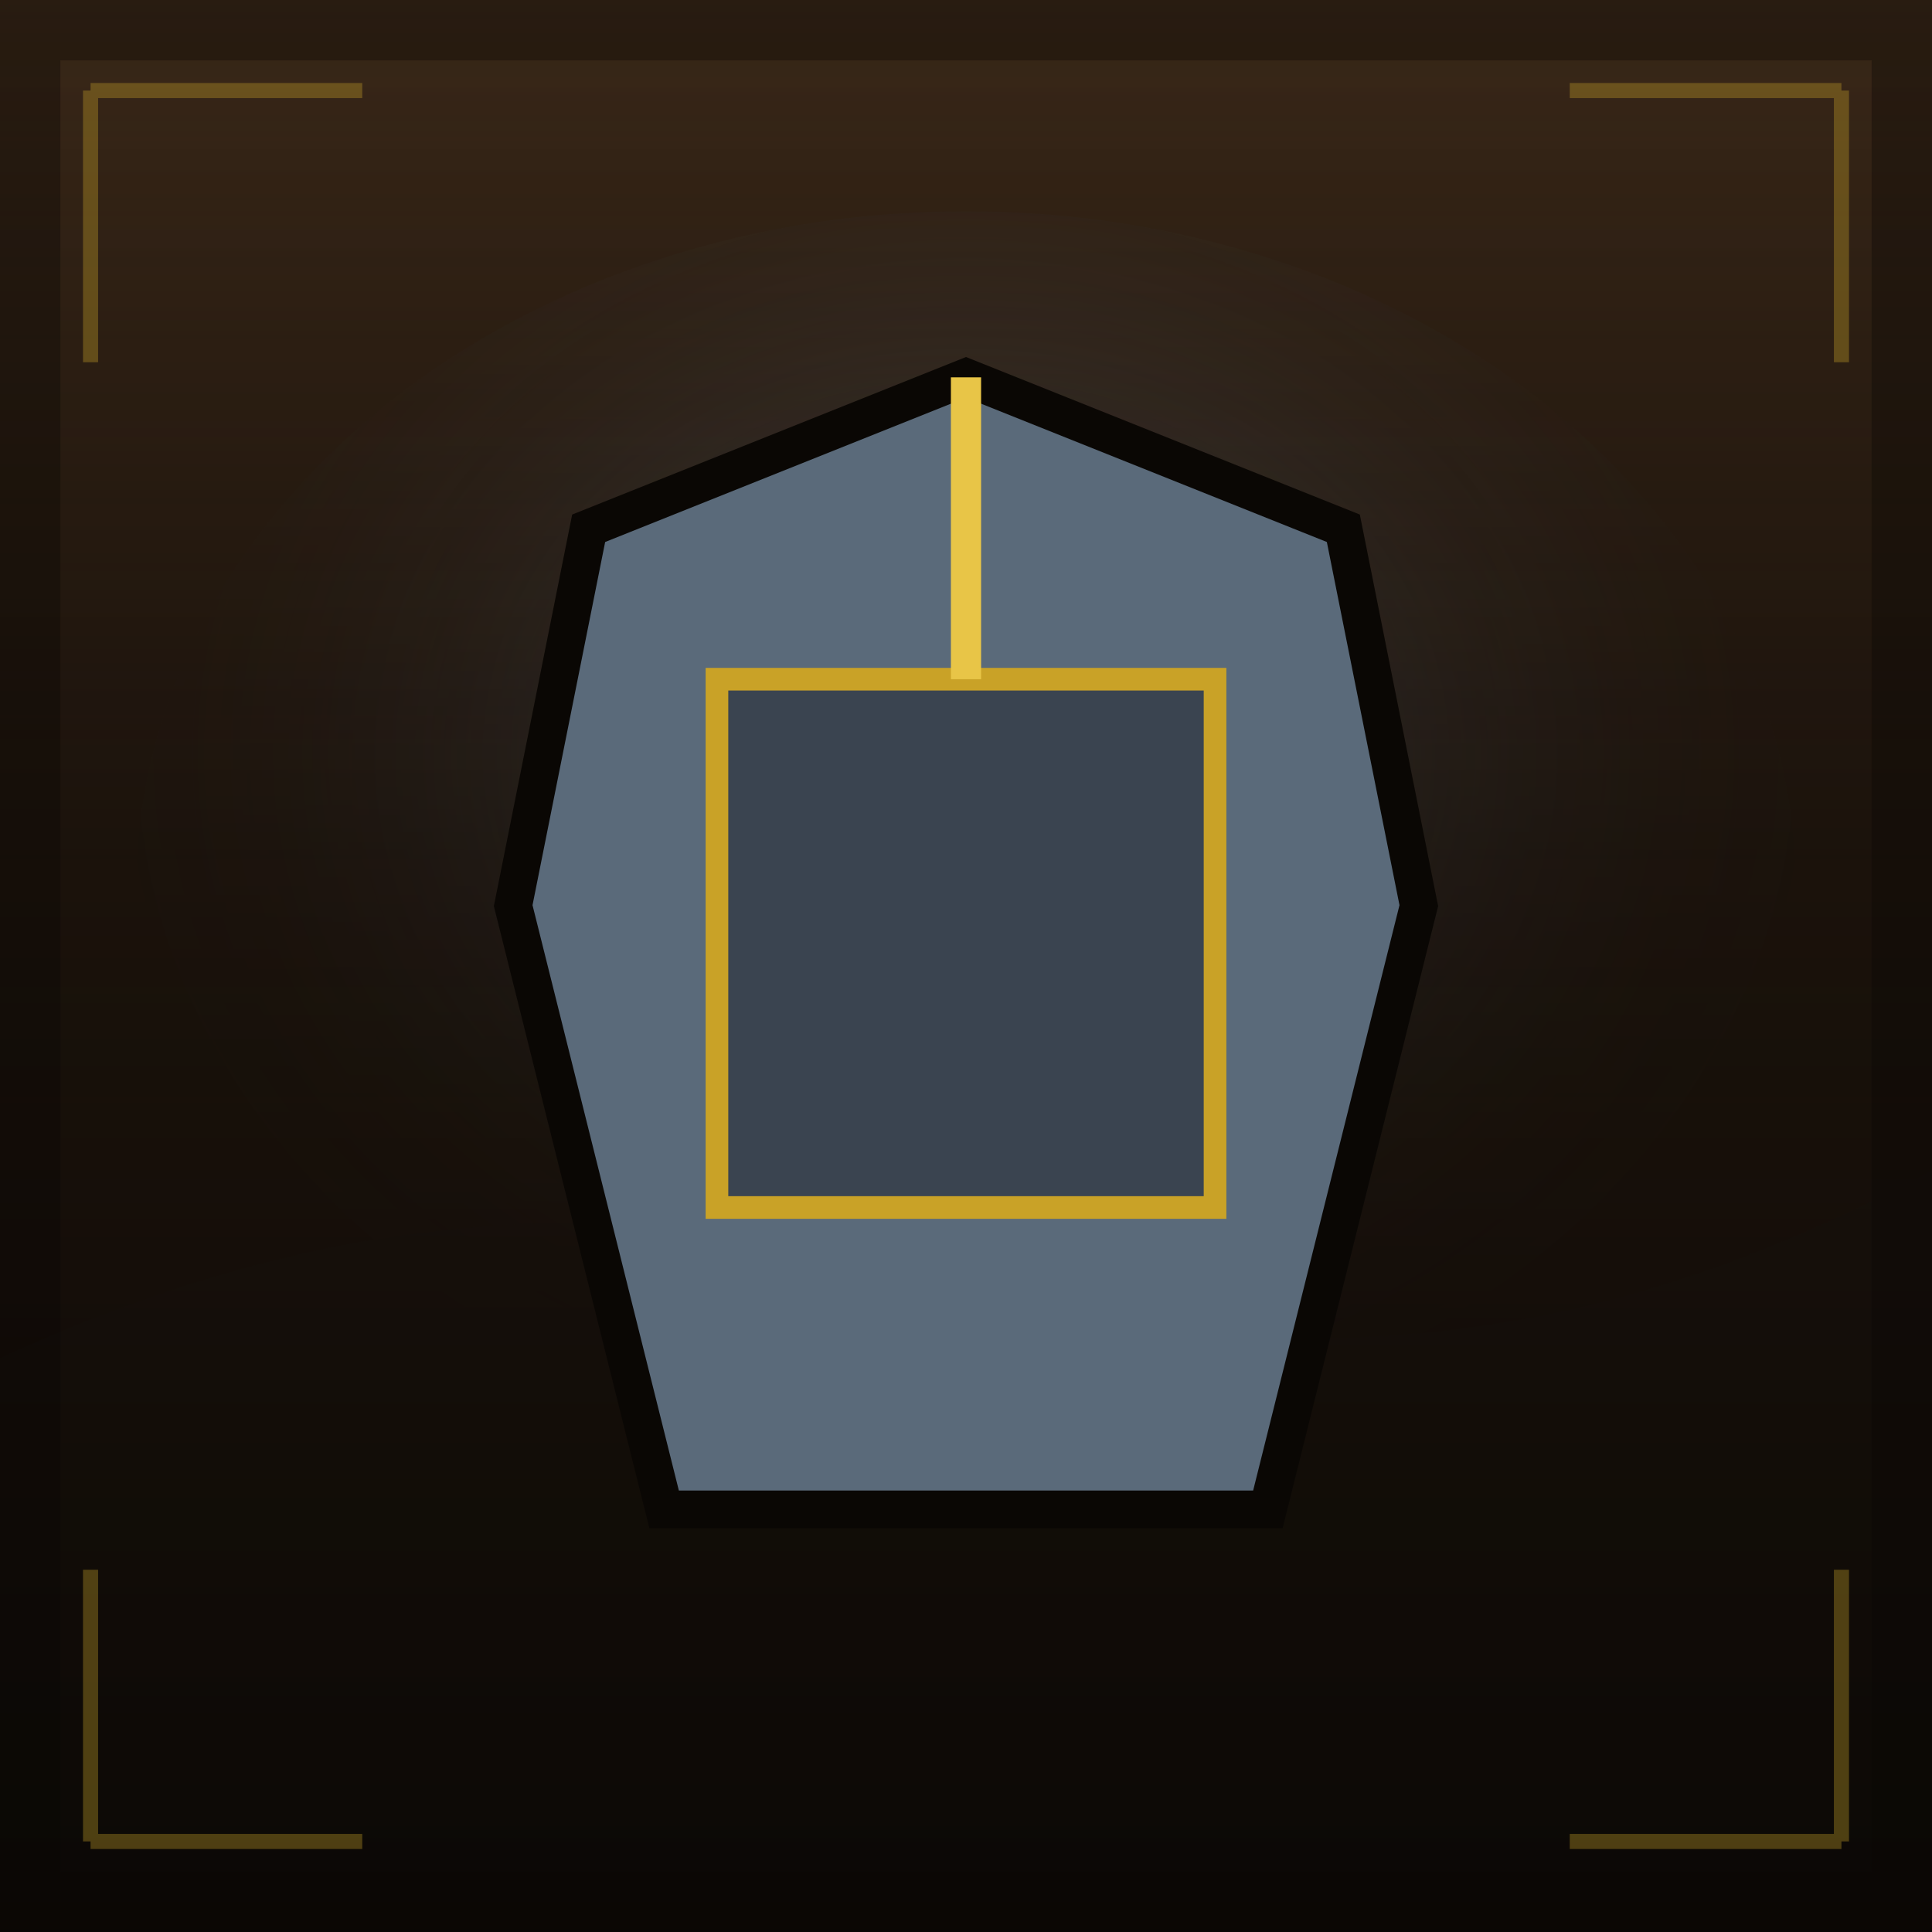
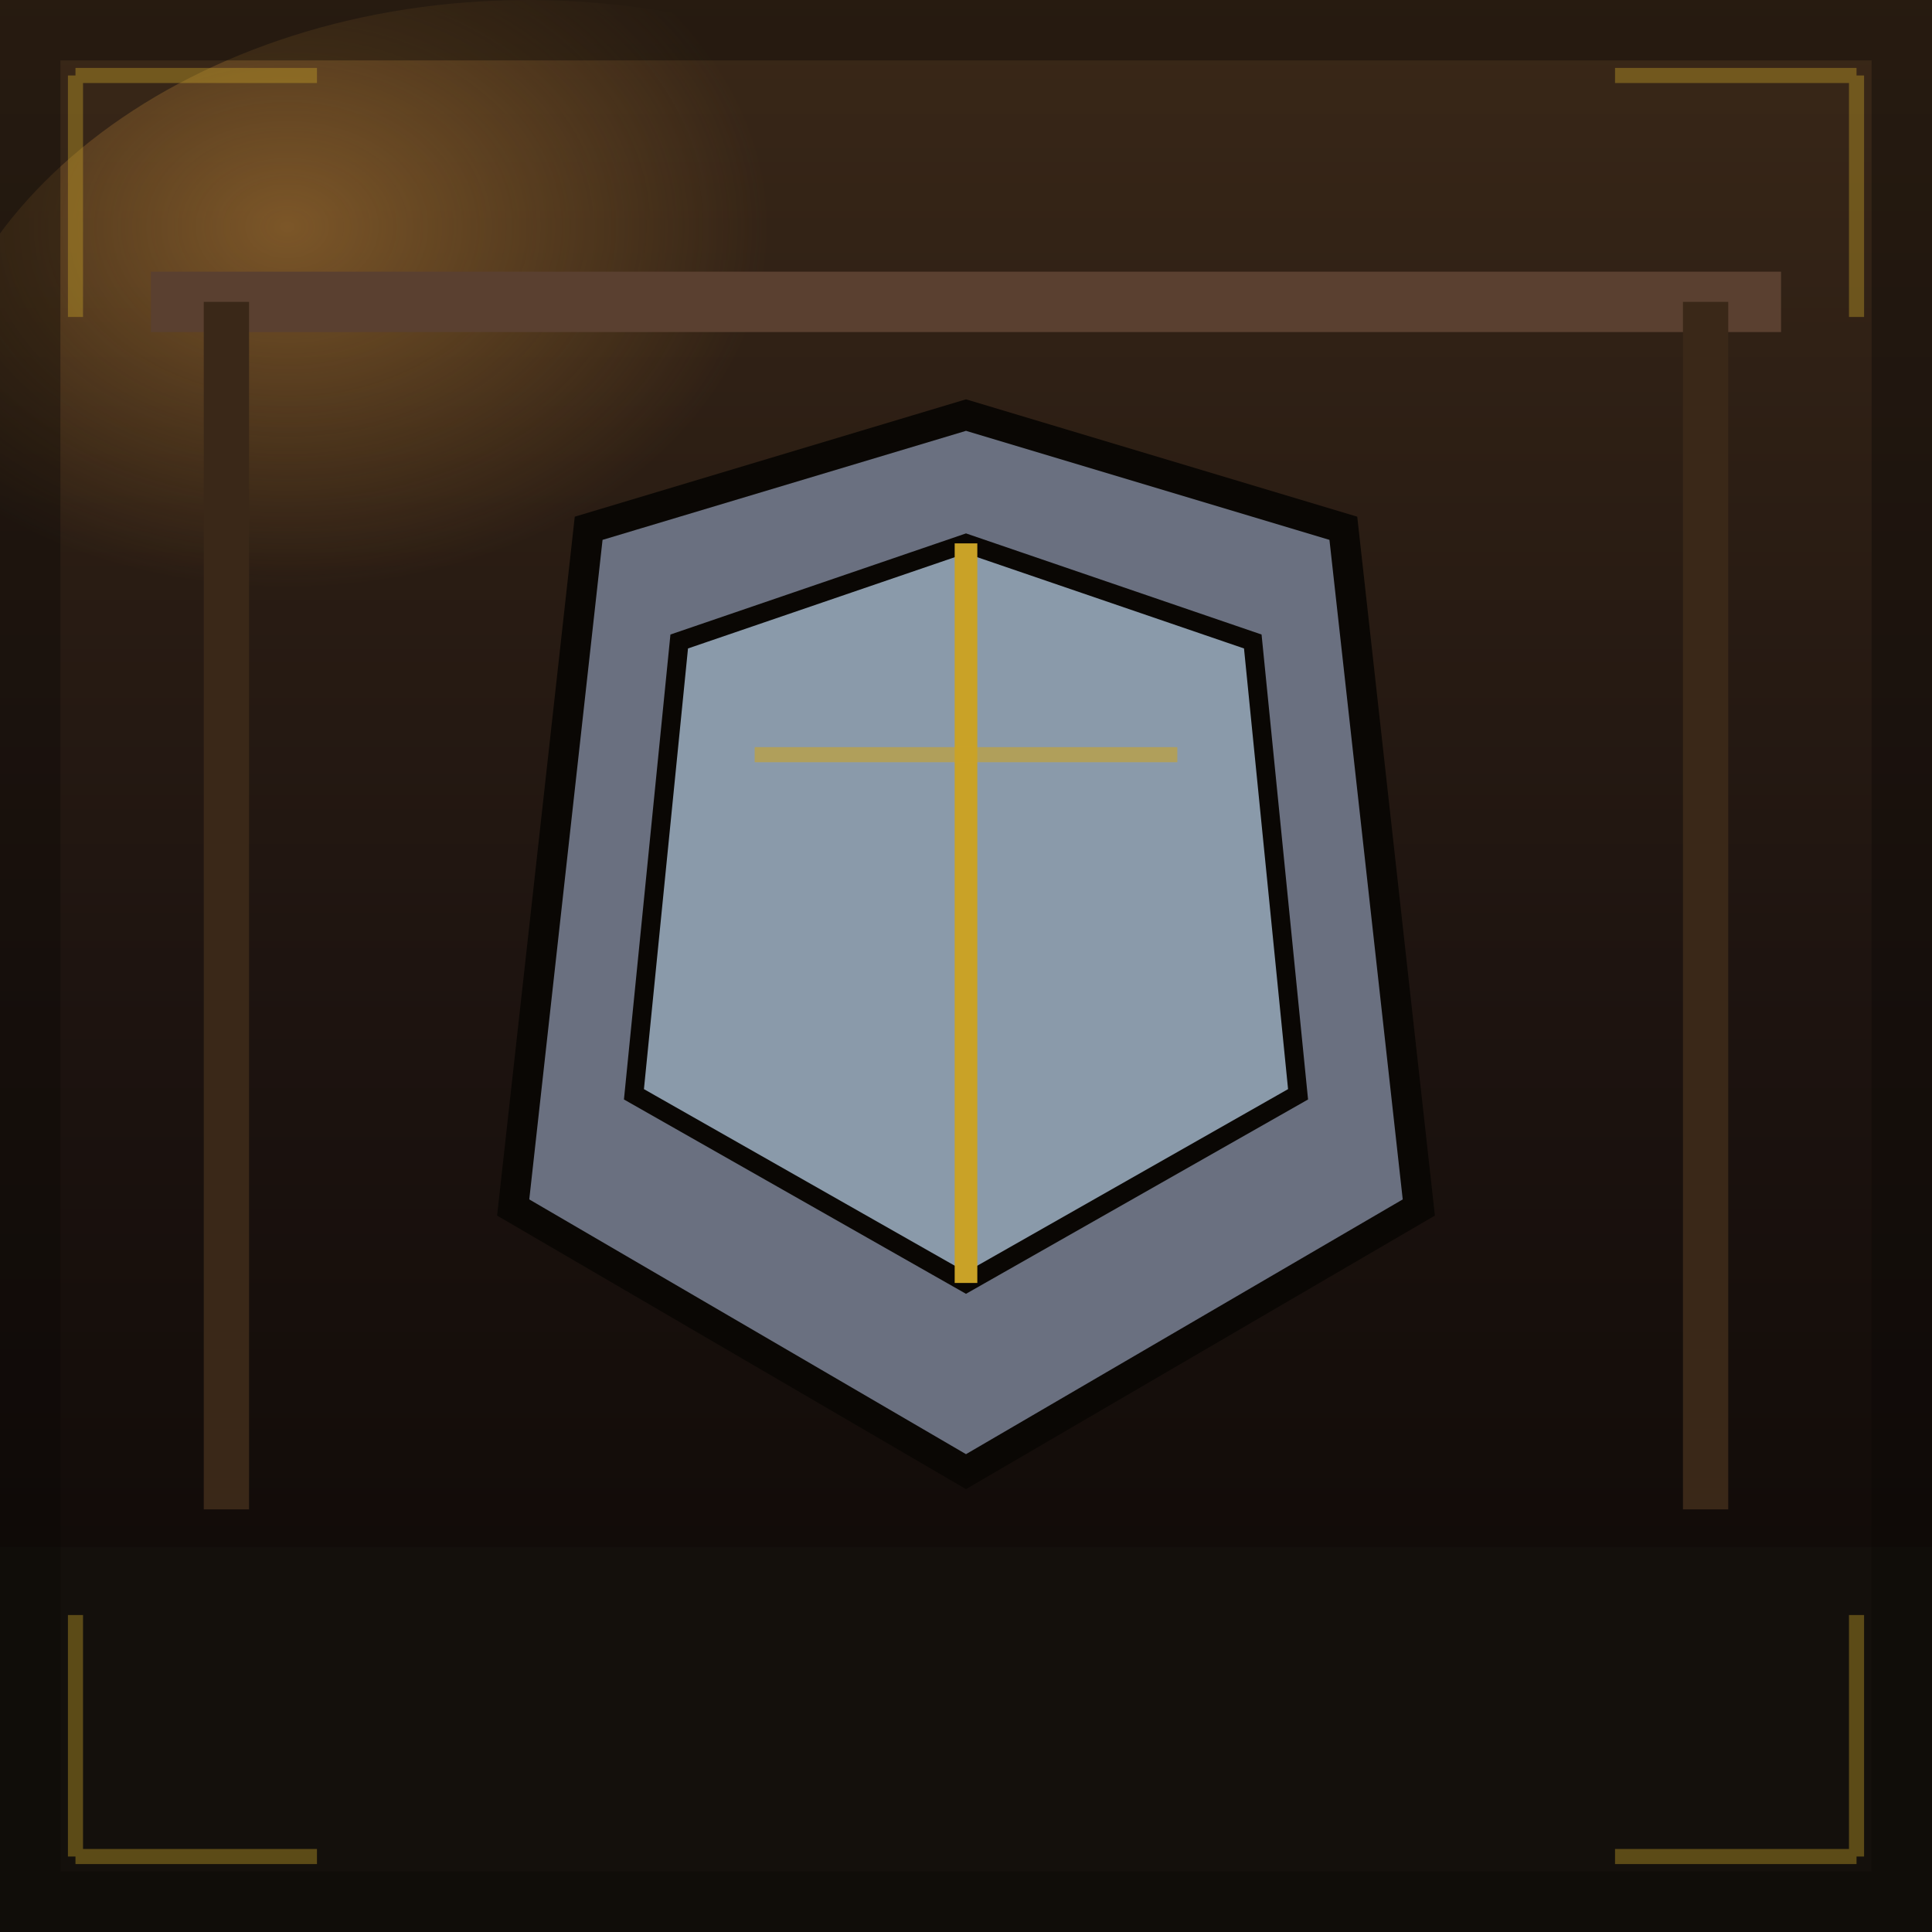
- <svg xmlns="http://www.w3.org/2000/svg" width="256" height="256" viewBox="0 0 256 256" fill="none" role="img" aria-label="armor">
+ <svg xmlns="http://www.w3.org/2000/svg" width="256" height="256" viewBox="0 0 256 256" fill="none" role="img" aria-label="armor plate armory warm">
  <defs>
-     <linearGradient id="skyarmor0" x1="0" y1="0" x2="0" y2="1">
+     <linearGradient id="sky-ar0" x1="0" y1="0" x2="0" y2="1">
      <stop offset="0%" stop-color="#3a2818" />
-       <stop offset="45%" stop-color="#1a120c" />
-       <stop offset="100%" stop-color="#0a0704" />
+       <stop offset="50%" stop-color="#1e1410" />
+       <stop offset="100%" stop-color="#0a0604" />
    </linearGradient>
-     <radialGradient id="glowarmor0" cx="50%" cy="40%" r="55%">
-       <stop offset="0%" stop-color="#5a6a7a" stop-opacity="0.45" />
-       <stop offset="55%" stop-color="#5a6a7a" stop-opacity="0.12" />
-       <stop offset="100%" stop-color="#0a0704" stop-opacity="0" />
+     <radialGradient id="lamp-ar0" cx="30%" cy="25%" r="40%">
+       <stop offset="0%" stop-color="#c4893a" stop-opacity="0.5" />
+       <stop offset="100%" stop-color="#c4893a" stop-opacity="0" />
    </radialGradient>
-     <linearGradient id="groundarmor0" x1="0" y1="0" x2="0" y2="1">
-       <stop offset="0%" stop-color="#2a1c10" stop-opacity="0" />
-       <stop offset="100%" stop-color="#0a0704" stop-opacity="0.85" />
-     </linearGradient>
  </defs>
-   <rect width="256" height="256" fill="url(#skyarmor0)" />
-   <ellipse cx="128" cy="118" rx="110" ry="90" fill="url(#glowarmor0)" />
-   <path d="M0 180 Q64 150 128 170 Q192 190 256 155 V256 H0 Z" fill="#14100c" opacity="0.55" />
-   <rect width="256" height="256" fill="url(#groundarmor0)" />
-   <rect width="256" height="256" fill="none" stroke="#0a0704" stroke-width="16" opacity="0.35" />
-   <g transform="translate(0,0)">
-     <path d="M78 70 L128 50 L178 70 L188 120 L168 200 H88 L68 120 Z" fill="#5a6a7a" stroke="#0a0704" stroke-width="5" />
-     <path d="M95 90 H161 V160 H95 Z" fill="#3a4450" stroke="#c9a227" stroke-width="3" />
-     <path d="M128 50 V90" stroke="#e8c547" stroke-width="4" />
+   <rect width="256" height="256" fill="url(#sky-ar0)" />
+   <ellipse cx="70" cy="60" rx="80" ry="60" fill="url(#lamp-ar0)" />
+   <path d="M20 40 H236" stroke="#5a4030" stroke-width="8" />
+   <path d="M30 40 V200" stroke="#3a2818" stroke-width="6" />
+   <path d="M226 40 V200" stroke="#3a2818" stroke-width="6" />
+   <path d="M0 205 H256 V256 H0 Z" fill="#14100c" />
+   <g>
+     <path d="M78 70 L128 55 L178 70 L188 160 L128 195 L68 160 Z" fill="#6a7080" stroke="#0a0704" stroke-width="4" />
+     <path d="M90 85 L128 72 L166 85 L172 145 L128 170 L84 145 Z" fill="#8a9aaa" stroke="#0a0704" stroke-width="2.5" />
+     <path d="M128 72 V170" stroke="#c9a227" stroke-width="3" />
+     <path d="M100 100 H156" stroke="#c9a227" stroke-width="2" opacity="0.6" />
  </g>
-   <path d="M12 12 H48 M12 12 V48" stroke="#c9a227" stroke-width="2" opacity="0.35" />
-   <path d="M244 12 H208 M244 12 V48" stroke="#c9a227" stroke-width="2" opacity="0.35" />
-   <path d="M12 244 H48 M12 244 V208" stroke="#c9a227" stroke-width="2" opacity="0.35" />
-   <path d="M244 244 H208 M244 244 V208" stroke="#c9a227" stroke-width="2" opacity="0.35" />
+   <rect width="256" height="256" fill="none" stroke="#0a0704" stroke-width="16" opacity="0.4" />
+   <path d="M10 10 H42 M10 10 V42" stroke="#c9a227" stroke-width="2" opacity="0.4" />
+   <path d="M246 10 H214 M246 10 V42" stroke="#c9a227" stroke-width="2" opacity="0.4" />
+   <path d="M10 246 H42 M10 246 V214" stroke="#c9a227" stroke-width="2" opacity="0.4" />
+   <path d="M246 246 H214 M246 246 V214" stroke="#c9a227" stroke-width="2" opacity="0.4" />
</svg>
